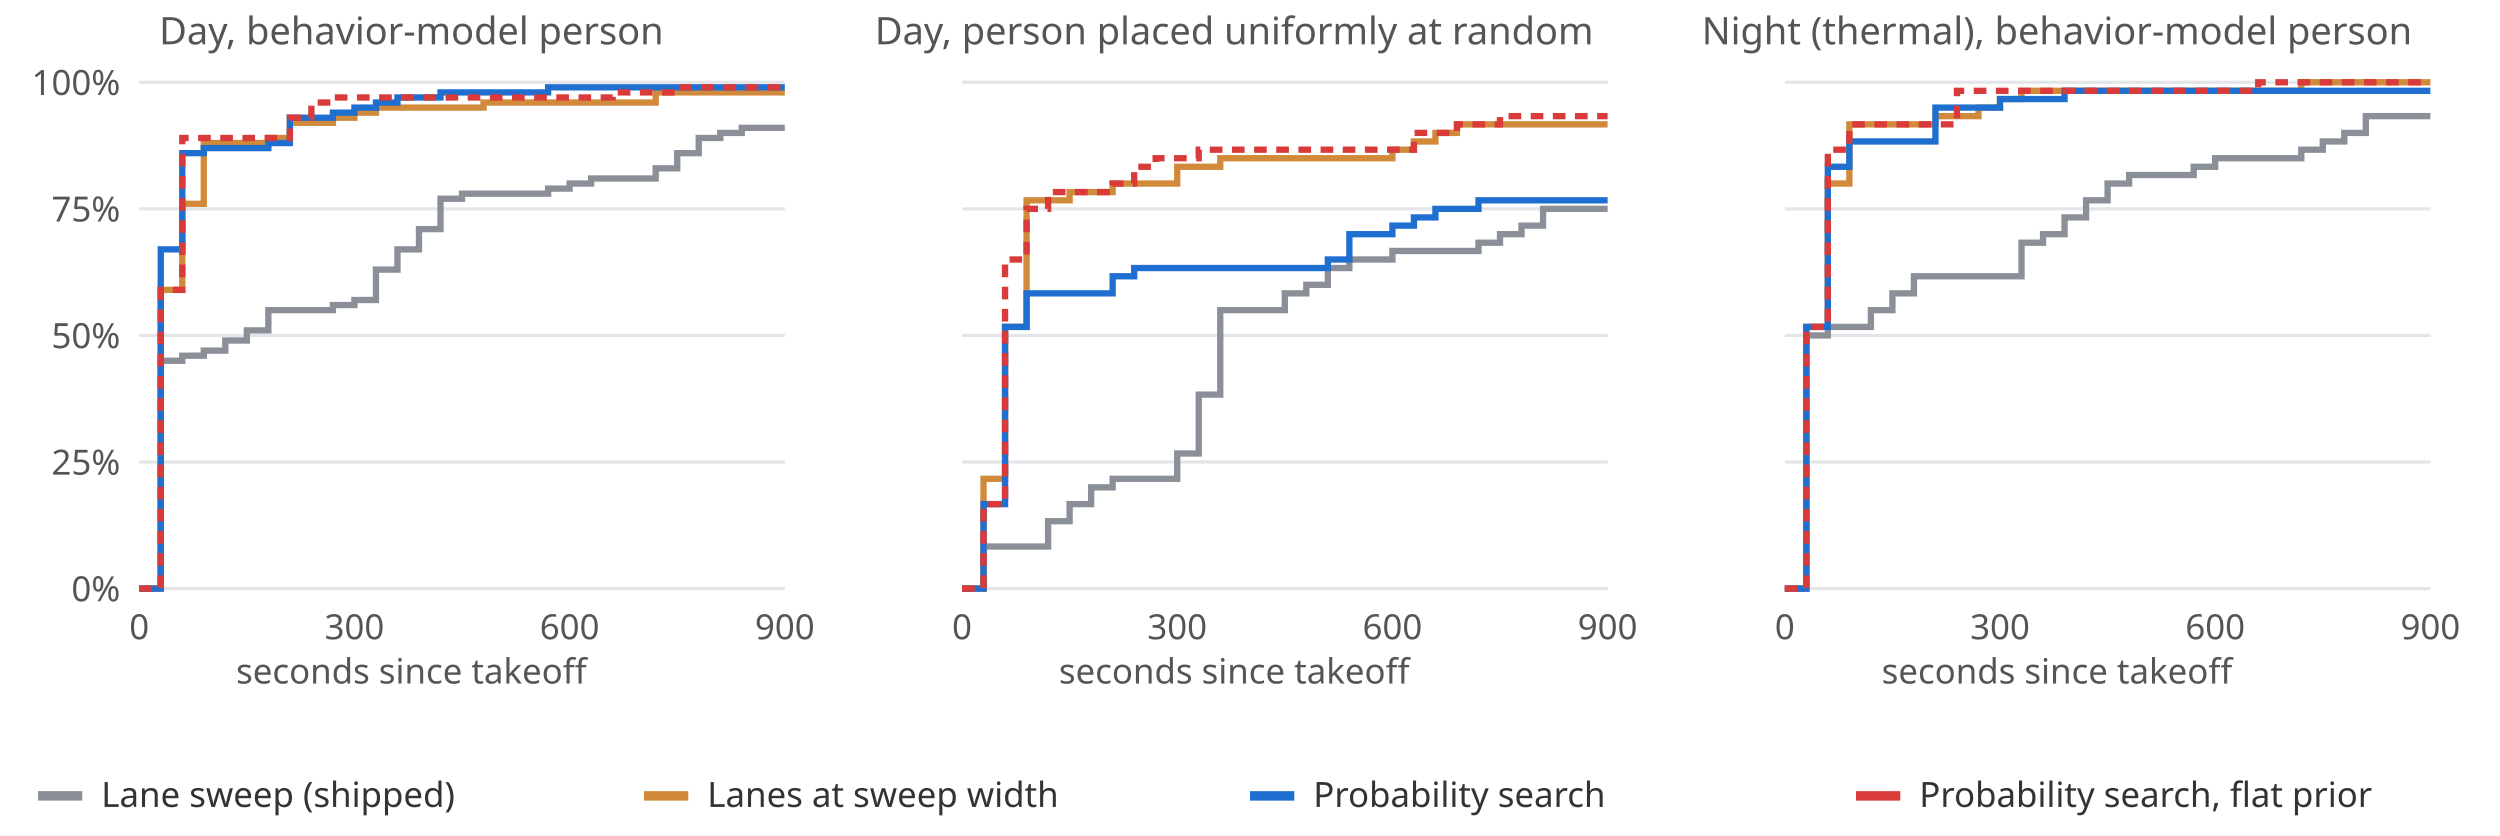
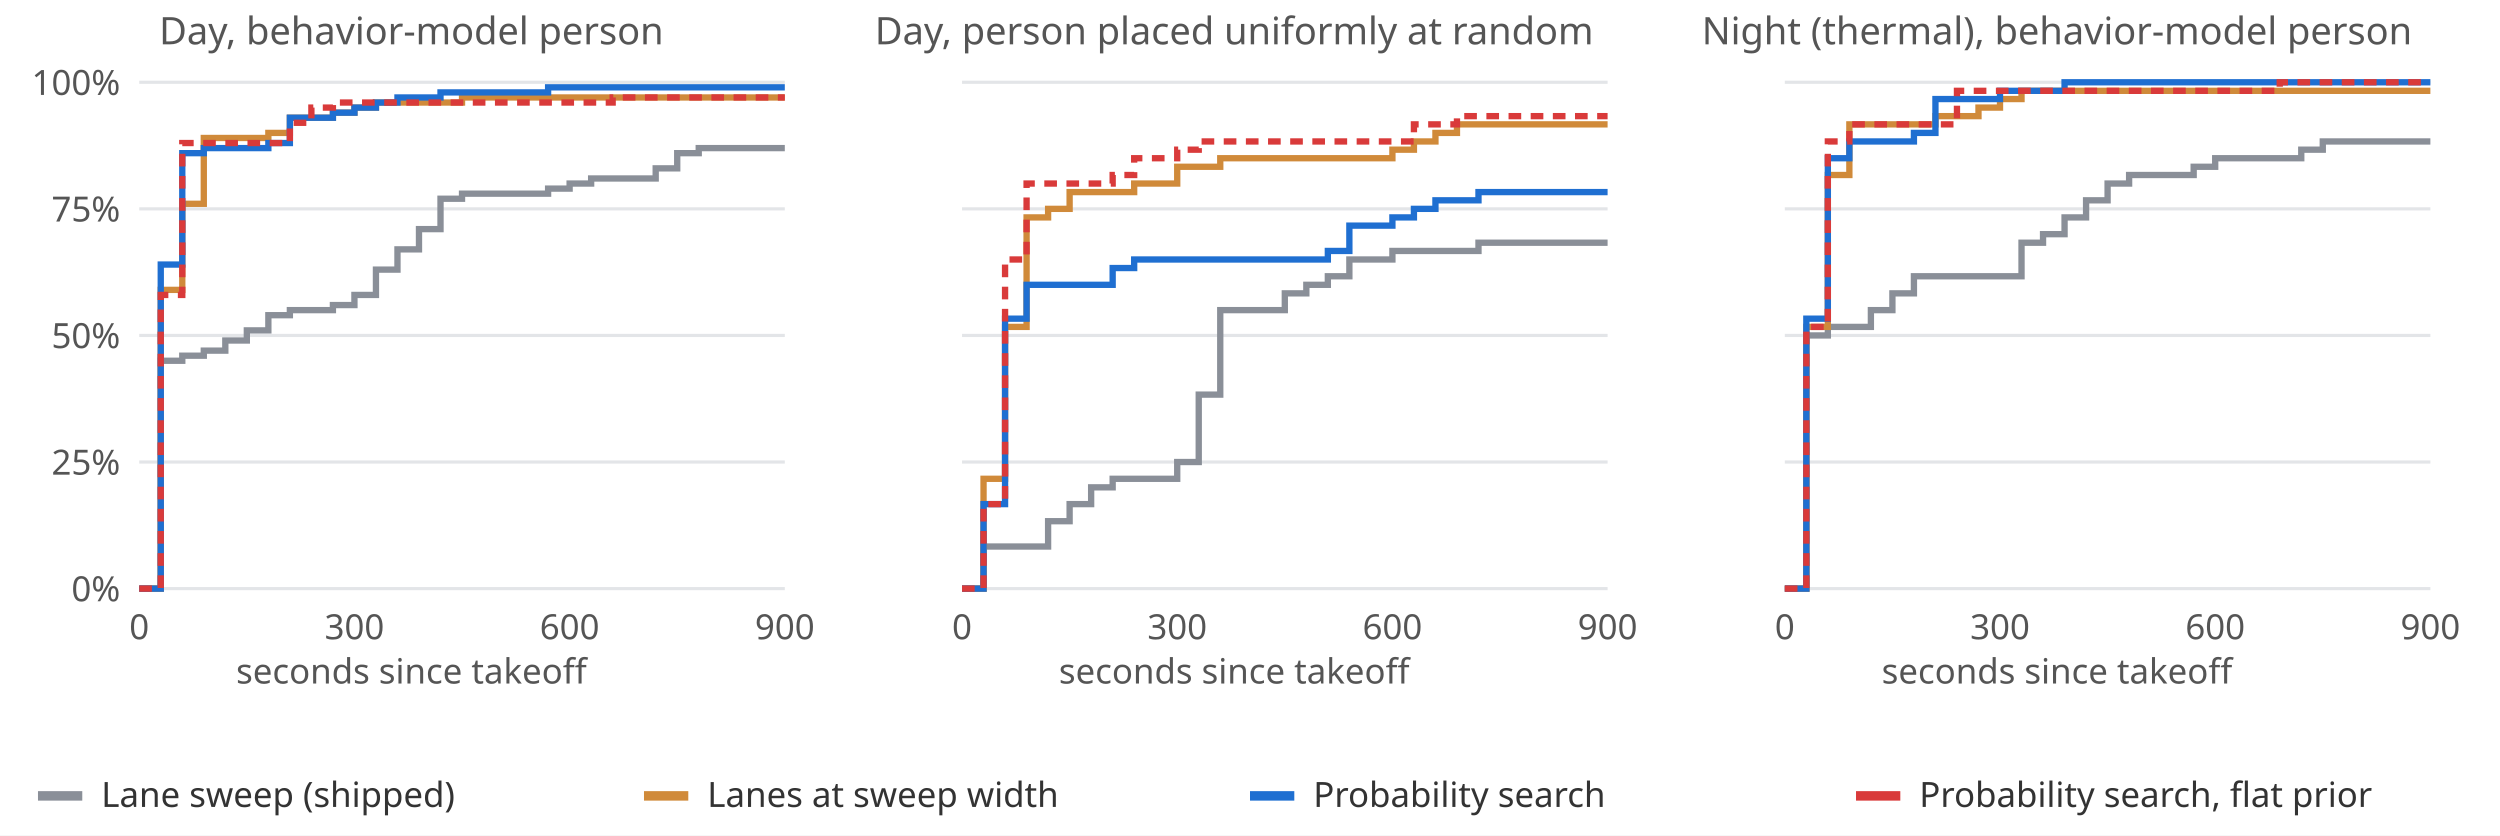
<svg xmlns="http://www.w3.org/2000/svg" viewBox="0 0 790 264" width="790" height="264">
  <rect width="790" height="264" fill="#fff" />
  <text x="130" y="14" font-size="12" text-anchor="middle" fill="#555" font-family="sans-serif">Day, behavior-model person</text>
  <line x1="44" x2="248" y1="186" y2="186" stroke="#e3e5e8" />
  <text x="38" y="190" font-size="11" text-anchor="end" fill="#555" font-family="sans-serif">0%</text>
  <line x1="44" x2="248" y1="146" y2="146" stroke="#e3e5e8" />
  <text x="38" y="150" font-size="11" text-anchor="end" fill="#555" font-family="sans-serif">25%</text>
  <line x1="44" x2="248" y1="106" y2="106" stroke="#e3e5e8" />
  <text x="38" y="110" font-size="11" text-anchor="end" fill="#555" font-family="sans-serif">50%</text>
  <line x1="44" x2="248" y1="66" y2="66" stroke="#e3e5e8" />
  <text x="38" y="70" font-size="11" text-anchor="end" fill="#555" font-family="sans-serif">75%</text>
  <line x1="44" x2="248" y1="26" y2="26" stroke="#e3e5e8" />
  <text x="38" y="30" font-size="11" text-anchor="end" fill="#555" font-family="sans-serif">100%</text>
  <text x="44" y="202" font-size="11" text-anchor="middle" fill="#555" font-family="sans-serif">0</text>
  <text x="112" y="202" font-size="11" text-anchor="middle" fill="#555" font-family="sans-serif">300</text>
  <text x="180" y="202" font-size="11" text-anchor="middle" fill="#555" font-family="sans-serif">600</text>
  <text x="248" y="202" font-size="11" text-anchor="middle" fill="#555" font-family="sans-serif">900</text>
  <text x="130" y="216" font-size="11" text-anchor="middle" fill="#555" font-family="sans-serif">seconds since takeoff</text>
-   <polyline fill="none" stroke="#8a8f98" stroke-width="2" points="44.0,186.0 50.8,186.0 50.8,114.0 57.6,114.0 57.6,112.4 64.4,112.4 64.4,110.8 71.2,110.8 71.2,107.6 78.0,107.6 78.0,104.4 84.8,104.4 84.8,98.0 91.6,98.0 91.6,98.0 98.4,98.0 98.4,98.0 105.2,98.0 105.2,96.4 112.0,96.4 112.0,94.8 118.8,94.8 118.8,85.2 125.6,85.2 125.6,78.8 132.4,78.8 132.4,72.4 139.2,72.4 139.2,62.8 146.0,62.8 146.0,61.2 152.8,61.2 152.8,61.2 159.6,61.2 159.6,61.2 166.4,61.2 166.4,61.2 173.2,61.2 173.2,59.6 180.0,59.6 180.0,58.0 186.8,58.0 186.8,56.4 193.6,56.4 193.6,56.4 200.4,56.4 200.4,56.4 207.2,56.4 207.2,53.2 214.0,53.2 214.0,48.4 220.8,48.4 220.8,43.6 227.6,43.6 227.6,42.0 234.4,42.0 234.4,40.4 241.2,40.4 241.2,40.4 248.0,40.4 248.0,40.4" />
-   <polyline fill="none" stroke="#d08a3a" stroke-width="2" points="44.0,186.0 50.8,186.0 50.8,91.6 57.6,91.6 57.6,64.4 64.4,64.4 64.4,45.2 71.2,45.2 71.2,45.2 78.0,45.2 78.0,45.2 84.8,45.2 84.8,43.6 91.6,43.6 91.6,38.8 98.4,38.8 98.4,38.8 105.2,38.8 105.2,37.2 112.0,37.2 112.0,35.6 118.8,35.6 118.8,34.0 125.6,34.0 125.6,34.0 132.4,34.0 132.4,34.0 139.2,34.0 139.2,34.0 146.0,34.0 146.0,34.0 152.8,34.0 152.8,32.4 159.6,32.4 159.6,32.4 166.4,32.4 166.4,32.4 173.2,32.4 173.2,32.4 180.0,32.4 180.0,32.4 186.8,32.4 186.8,32.4 193.6,32.4 193.6,32.4 200.4,32.4 200.4,32.4 207.2,32.4 207.2,29.2 214.0,29.2 214.0,29.2 220.8,29.2 220.8,29.2 227.6,29.2 227.6,29.2 234.4,29.2 234.4,29.2 241.2,29.2 241.2,29.2 248.0,29.2 248.0,29.2" />
-   <polyline fill="none" stroke="#1f6fd1" stroke-width="2" points="44.0,186.0 50.8,186.0 50.8,78.8 57.6,78.8 57.6,48.4 64.4,48.4 64.4,46.8 71.2,46.8 71.2,46.8 78.0,46.8 78.0,46.8 84.8,46.8 84.8,45.2 91.6,45.2 91.6,37.2 98.4,37.2 98.4,37.2 105.2,37.2 105.2,35.6 112.0,35.6 112.0,34.0 118.8,34.0 118.8,32.4 125.6,32.4 125.6,30.8 132.4,30.8 132.4,30.8 139.2,30.8 139.2,29.2 146.0,29.2 146.0,29.2 152.8,29.2 152.8,29.2 159.6,29.2 159.6,29.2 166.4,29.2 166.4,29.2 173.2,29.2 173.2,27.6 180.0,27.6 180.0,27.6 186.8,27.6 186.8,27.6 193.6,27.6 193.6,27.6 200.4,27.6 200.4,27.6 207.2,27.6 207.2,27.6 214.0,27.6 214.0,27.6 220.8,27.6 220.8,27.6 227.6,27.6 227.6,27.6 234.4,27.6 234.4,27.6 241.2,27.6 241.2,27.6 248.0,27.6 248.0,27.6" />
-   <polyline fill="none" stroke="#d93a3a" stroke-width="2" stroke-dasharray="4 3" points="44.0,186.0 50.8,186.0 50.8,91.6 57.6,91.6 57.6,43.6 64.4,43.6 64.4,43.6 71.2,43.6 71.2,43.6 78.0,43.6 78.0,43.6 84.8,43.6 84.8,43.6 91.6,43.6 91.6,37.2 98.4,37.2 98.4,32.4 105.2,32.4 105.2,30.8 112.0,30.8 112.0,30.8 118.8,30.8 118.8,30.8 125.6,30.8 125.6,30.8 132.4,30.8 132.4,30.8 139.2,30.8 139.2,30.8 146.0,30.8 146.0,30.8 152.8,30.8 152.8,30.8 159.6,30.8 159.6,30.8 166.4,30.8 166.4,30.8 173.2,30.8 173.2,30.8 180.0,30.8 180.0,30.8 186.8,30.8 186.8,30.8 193.6,30.8 193.6,29.2 200.4,29.2 200.4,29.2 207.2,29.2 207.2,29.2 214.0,29.2 214.0,27.6 220.8,27.6 220.8,27.6 227.6,27.6 227.6,27.6 234.4,27.6 234.4,27.6 241.2,27.6 241.2,27.6 248.0,27.6 248.0,27.6" />
+   <polyline fill="none" stroke="#8a8f98" stroke-width="2" points="44.0,186.0 50.8,186.0 50.8,114.0 57.6,114.0 57.6,112.4 64.4,112.4 64.4,110.8 71.2,110.8 71.2,107.6 78.0,107.6 78.0,104.4 84.8,104.4 84.8,99.6 91.6,99.6 91.6,98.0 98.4,98.0 98.4,98.0 105.2,98.0 105.2,96.4 112.0,96.4 112.0,93.2 118.8,93.2 118.8,85.2 125.6,85.2 125.6,78.8 132.4,78.8 132.4,72.4 139.2,72.4 139.2,62.8 146.0,62.8 146.0,61.2 152.8,61.2 152.8,61.2 159.6,61.2 159.6,61.2 166.4,61.2 166.4,61.2 173.2,61.2 173.2,59.6 180.0,59.6 180.0,58.0 186.8,58.0 186.8,56.4 193.6,56.4 193.6,56.4 200.4,56.4 200.4,56.4 207.2,56.4 207.2,53.2 214.0,53.2 214.0,48.4 220.8,48.4 220.8,46.8 227.6,46.8 227.6,46.8 234.4,46.8 234.4,46.8 241.2,46.8 241.2,46.8 248.0,46.8 248.0,46.8" />
+   <polyline fill="none" stroke="#d08a3a" stroke-width="2" points="44.0,186.0 50.8,186.0 50.8,91.6 57.6,91.6 57.6,64.4 64.4,64.4 64.4,43.6 71.2,43.6 71.2,43.6 78.0,43.6 78.0,43.6 84.8,43.6 84.8,42.0 91.6,42.0 91.6,37.2 98.4,37.2 98.4,37.2 105.2,37.2 105.2,35.6 112.0,35.6 112.0,34.0 118.8,34.0 118.8,32.4 125.6,32.4 125.6,32.4 132.4,32.4 132.4,32.4 139.2,32.4 139.2,32.4 146.0,32.4 146.0,30.8 152.8,30.8 152.8,30.8 159.6,30.8 159.6,30.8 166.4,30.8 166.4,30.8 173.2,30.8 173.2,30.8 180.0,30.8 180.0,30.8 186.8,30.8 186.8,30.8 193.6,30.8 193.6,30.8 200.4,30.8 200.4,30.8 207.2,30.8 207.2,30.8 214.0,30.8 214.0,30.8 220.8,30.8 220.8,30.8 227.6,30.8 227.6,30.8 234.4,30.8 234.4,30.8 241.2,30.8 241.2,30.8 248.0,30.8 248.0,30.8" />
+   <polyline fill="none" stroke="#1f6fd1" stroke-width="2" points="44.0,186.0 50.8,186.0 50.8,83.6 57.6,83.6 57.6,48.4 64.4,48.4 64.4,46.8 71.2,46.8 71.2,46.8 78.0,46.8 78.0,46.8 84.8,46.8 84.8,45.2 91.6,45.2 91.6,37.2 98.4,37.2 98.4,37.2 105.2,37.2 105.2,35.6 112.0,35.6 112.0,34.0 118.8,34.0 118.8,32.4 125.6,32.4 125.6,30.8 132.4,30.8 132.4,30.8 139.2,30.8 139.2,29.2 146.0,29.2 146.0,29.2 152.8,29.2 152.8,29.2 159.6,29.2 159.6,29.2 166.4,29.2 166.4,29.2 173.2,29.2 173.2,27.6 180.0,27.6 180.0,27.6 186.8,27.6 186.8,27.6 193.6,27.6 193.6,27.6 200.4,27.6 200.4,27.6 207.2,27.6 207.2,27.6 214.0,27.6 214.0,27.6 220.8,27.6 220.8,27.6 227.6,27.6 227.6,27.6 234.4,27.6 234.4,27.6 241.2,27.6 241.2,27.6 248.0,27.6 248.0,27.6" />
+   <polyline fill="none" stroke="#d93a3a" stroke-width="2" stroke-dasharray="4 3" points="44.0,186.0 50.8,186.0 50.8,93.2 57.6,93.2 57.6,45.2 64.4,45.2 64.4,45.2 71.2,45.2 71.2,45.2 78.0,45.2 78.0,45.2 84.8,45.2 84.8,45.2 91.6,45.2 91.6,38.8 98.4,38.8 98.4,34.0 105.2,34.0 105.2,32.4 112.0,32.4 112.0,32.4 118.8,32.4 118.8,32.4 125.6,32.4 125.6,32.4 132.4,32.4 132.4,32.4 139.2,32.4 139.2,32.4 146.0,32.4 146.0,32.4 152.8,32.4 152.8,32.4 159.6,32.4 159.6,32.4 166.4,32.4 166.4,32.4 173.2,32.4 173.2,32.4 180.0,32.4 180.0,32.4 186.8,32.4 186.8,32.4 193.6,32.4 193.6,30.8 200.4,30.8 200.4,30.8 207.2,30.8 207.2,30.8 214.0,30.8 214.0,30.8 220.8,30.8 220.8,30.8 227.6,30.8 227.6,30.8 234.4,30.8 234.4,30.8 241.2,30.8 241.2,30.8 248.0,30.8 248.0,30.8" />
  <text x="390" y="14" font-size="12" text-anchor="middle" fill="#555" font-family="sans-serif">Day, person placed uniformly at random</text>
  <line x1="304" x2="508" y1="186" y2="186" stroke="#e3e5e8" />
  <line x1="304" x2="508" y1="146" y2="146" stroke="#e3e5e8" />
  <line x1="304" x2="508" y1="106" y2="106" stroke="#e3e5e8" />
  <line x1="304" x2="508" y1="66" y2="66" stroke="#e3e5e8" />
  <line x1="304" x2="508" y1="26" y2="26" stroke="#e3e5e8" />
  <text x="304" y="202" font-size="11" text-anchor="middle" fill="#555" font-family="sans-serif">0</text>
  <text x="372" y="202" font-size="11" text-anchor="middle" fill="#555" font-family="sans-serif">300</text>
  <text x="440" y="202" font-size="11" text-anchor="middle" fill="#555" font-family="sans-serif">600</text>
  <text x="508" y="202" font-size="11" text-anchor="middle" fill="#555" font-family="sans-serif">900</text>
  <text x="390" y="216" font-size="11" text-anchor="middle" fill="#555" font-family="sans-serif">seconds since takeoff</text>
-   <polyline fill="none" stroke="#8a8f98" stroke-width="2" points="304.0,186.0 310.8,186.0 310.8,172.7 317.6,172.7 317.6,172.7 324.4,172.7 324.4,172.7 331.2,172.7 331.2,164.7 338.0,164.7 338.0,159.3 344.8,159.3 344.8,154.0 351.6,154.0 351.6,151.3 358.4,151.3 358.4,151.3 365.2,151.3 365.2,151.3 372.0,151.3 372.0,143.3 378.8,143.3 378.8,124.7 385.6,124.7 385.6,98.0 392.4,98.0 392.4,98.0 399.2,98.0 399.2,98.0 406.0,98.0 406.0,92.7 412.8,92.7 412.8,90.0 419.6,90.0 419.6,84.7 426.4,84.7 426.4,82.0 433.2,82.0 433.2,82.0 440.0,82.0 440.0,79.3 446.8,79.3 446.8,79.3 453.6,79.3 453.6,79.3 460.4,79.3 460.4,79.3 467.2,79.3 467.2,76.7 474.0,76.7 474.0,74.0 480.8,74.0 480.8,71.3 487.6,71.3 487.6,66.0 494.4,66.0 494.4,66.0 501.2,66.0 501.2,66.0 508.0,66.0 508.0,66.0" />
-   <polyline fill="none" stroke="#d08a3a" stroke-width="2" points="304.0,186.0 310.8,186.0 310.8,151.3 317.6,151.3 317.6,103.3 324.4,103.3 324.4,63.3 331.2,63.3 331.2,63.3 338.0,63.3 338.0,60.7 344.8,60.7 344.8,60.7 351.6,60.7 351.6,58.0 358.4,58.0 358.4,58.0 365.2,58.0 365.2,58.0 372.0,58.0 372.0,52.7 378.8,52.7 378.8,52.7 385.6,52.7 385.6,50.0 392.4,50.0 392.4,50.0 399.2,50.0 399.2,50.0 406.0,50.0 406.0,50.0 412.8,50.0 412.8,50.0 419.6,50.0 419.6,50.0 426.4,50.0 426.4,50.0 433.2,50.0 433.2,50.0 440.0,50.0 440.0,47.3 446.8,47.3 446.8,44.7 453.6,44.7 453.6,42.0 460.4,42.0 460.4,39.3 467.2,39.3 467.2,39.3 474.0,39.3 474.0,39.3 480.8,39.3 480.8,39.3 487.6,39.3 487.6,39.3 494.4,39.3 494.4,39.3 501.2,39.3 501.2,39.3 508.0,39.3 508.0,39.3" />
-   <polyline fill="none" stroke="#1f6fd1" stroke-width="2" points="304.0,186.0 310.8,186.0 310.8,159.3 317.6,159.3 317.6,103.3 324.4,103.3 324.4,92.7 331.2,92.7 331.2,92.7 338.0,92.7 338.0,92.7 344.8,92.7 344.8,92.7 351.6,92.7 351.6,87.3 358.4,87.3 358.4,84.7 365.2,84.7 365.2,84.7 372.0,84.7 372.0,84.7 378.8,84.7 378.8,84.7 385.6,84.7 385.6,84.7 392.4,84.7 392.4,84.7 399.2,84.7 399.2,84.7 406.0,84.7 406.0,84.7 412.8,84.7 412.8,84.7 419.6,84.7 419.6,82.0 426.4,82.0 426.4,74.0 433.2,74.0 433.2,74.0 440.0,74.0 440.0,71.3 446.8,71.3 446.8,68.7 453.6,68.7 453.6,66.0 460.4,66.0 460.4,66.0 467.2,66.0 467.2,63.3 474.0,63.3 474.0,63.3 480.8,63.3 480.8,63.3 487.6,63.3 487.6,63.3 494.4,63.3 494.4,63.3 501.2,63.3 501.2,63.3 508.0,63.3 508.0,63.3" />
-   <polyline fill="none" stroke="#d93a3a" stroke-width="2" stroke-dasharray="4 3" points="304.0,186.0 310.8,186.0 310.8,159.3 317.6,159.3 317.6,82.0 324.4,82.0 324.4,66.0 331.2,66.0 331.2,60.7 338.0,60.7 338.0,60.7 344.8,60.7 344.8,60.7 351.6,60.7 351.6,58.0 358.4,58.0 358.4,52.7 365.2,52.7 365.2,50.0 372.0,50.0 372.0,50.0 378.8,50.0 378.8,47.3 385.6,47.3 385.6,47.3 392.4,47.3 392.4,47.3 399.2,47.3 399.2,47.3 406.0,47.3 406.0,47.3 412.8,47.3 412.8,47.3 419.6,47.3 419.6,47.3 426.4,47.3 426.4,47.3 433.2,47.3 433.2,47.3 440.0,47.3 440.0,47.3 446.8,47.3 446.8,42.0 453.6,42.0 453.6,42.0 460.4,42.0 460.4,39.3 467.2,39.3 467.2,39.3 474.0,39.3 474.0,36.7 480.8,36.7 480.8,36.7 487.6,36.7 487.6,36.7 494.4,36.7 494.4,36.7 501.2,36.7 501.2,36.7 508.0,36.7 508.0,36.7" />
+   <polyline fill="none" stroke="#8a8f98" stroke-width="2" points="304.0,186.0 310.8,186.0 310.8,172.7 317.6,172.7 317.6,172.7 324.4,172.7 324.4,172.7 331.2,172.7 331.2,164.7 338.0,164.7 338.0,159.3 344.8,159.3 344.8,154.0 351.6,154.0 351.6,151.3 358.4,151.3 358.4,151.3 365.2,151.3 365.2,151.3 372.0,151.3 372.0,146.0 378.8,146.0 378.8,124.7 385.6,124.7 385.6,98.0 392.4,98.0 392.4,98.0 399.2,98.0 399.2,98.0 406.0,98.0 406.0,92.7 412.8,92.7 412.8,90.0 419.6,90.0 419.6,87.3 426.4,87.3 426.4,82.0 433.2,82.0 433.2,82.0 440.0,82.0 440.0,79.3 446.8,79.3 446.8,79.3 453.6,79.3 453.6,79.3 460.4,79.3 460.4,79.3 467.2,79.3 467.2,76.7 474.0,76.7 474.0,76.7 480.8,76.7 480.8,76.7 487.6,76.7 487.6,76.7 494.4,76.7 494.4,76.7 501.2,76.7 501.2,76.7 508.0,76.7 508.0,76.7" />
+   <polyline fill="none" stroke="#d08a3a" stroke-width="2" points="304.0,186.0 310.8,186.0 310.8,151.3 317.6,151.3 317.6,103.3 324.4,103.3 324.4,68.7 331.2,68.7 331.2,66.0 338.0,66.0 338.0,60.7 344.8,60.7 344.8,60.7 351.6,60.7 351.6,60.7 358.4,60.7 358.4,58.0 365.2,58.0 365.2,58.0 372.0,58.0 372.0,52.7 378.8,52.7 378.8,52.7 385.6,52.7 385.6,50.0 392.4,50.0 392.4,50.0 399.2,50.0 399.2,50.0 406.0,50.0 406.0,50.0 412.8,50.0 412.8,50.0 419.6,50.0 419.6,50.0 426.4,50.0 426.4,50.0 433.2,50.0 433.2,50.0 440.0,50.0 440.0,47.3 446.8,47.3 446.8,44.7 453.6,44.7 453.6,42.0 460.4,42.0 460.4,39.3 467.2,39.3 467.2,39.3 474.0,39.3 474.0,39.3 480.8,39.3 480.8,39.3 487.6,39.3 487.6,39.3 494.4,39.3 494.4,39.3 501.2,39.3 501.2,39.3 508.0,39.3 508.0,39.3" />
+   <polyline fill="none" stroke="#1f6fd1" stroke-width="2" points="304.0,186.0 310.8,186.0 310.8,159.3 317.6,159.3 317.6,100.7 324.4,100.7 324.4,90.0 331.2,90.0 331.2,90.0 338.0,90.0 338.0,90.0 344.8,90.0 344.8,90.0 351.6,90.0 351.6,84.7 358.4,84.7 358.4,82.0 365.2,82.0 365.2,82.0 372.0,82.0 372.0,82.0 378.8,82.0 378.8,82.0 385.6,82.0 385.6,82.0 392.4,82.0 392.4,82.0 399.2,82.0 399.2,82.0 406.0,82.0 406.0,82.0 412.8,82.0 412.8,82.0 419.6,82.0 419.6,79.3 426.4,79.3 426.4,71.3 433.2,71.3 433.2,71.3 440.0,71.3 440.0,68.7 446.8,68.7 446.8,66.0 453.6,66.0 453.6,63.3 460.4,63.3 460.4,63.3 467.2,63.3 467.2,60.7 474.0,60.7 474.0,60.7 480.8,60.7 480.8,60.7 487.6,60.7 487.6,60.7 494.4,60.7 494.4,60.7 501.2,60.7 501.2,60.7 508.0,60.7 508.0,60.7" />
+   <polyline fill="none" stroke="#d93a3a" stroke-width="2" stroke-dasharray="4 3" points="304.0,186.0 310.8,186.0 310.8,159.3 317.6,159.3 317.6,82.0 324.4,82.0 324.4,58.0 331.2,58.0 331.2,58.0 338.0,58.0 338.0,58.0 344.8,58.0 344.8,58.0 351.6,58.0 351.6,55.3 358.4,55.3 358.4,50.0 365.2,50.0 365.2,50.0 372.0,50.0 372.0,47.3 378.8,47.3 378.8,44.7 385.6,44.7 385.6,44.7 392.4,44.7 392.4,44.7 399.2,44.7 399.2,44.7 406.0,44.7 406.0,44.7 412.8,44.7 412.8,44.7 419.6,44.7 419.6,44.7 426.4,44.7 426.4,44.7 433.2,44.7 433.2,44.7 440.0,44.7 440.0,44.7 446.8,44.7 446.8,39.3 453.6,39.3 453.6,39.3 460.4,39.3 460.4,36.7 467.2,36.7 467.2,36.7 474.0,36.7 474.0,36.7 480.8,36.7 480.8,36.7 487.6,36.7 487.6,36.7 494.4,36.7 494.4,36.7 501.2,36.7 501.2,36.7 508.0,36.7 508.0,36.7" />
  <text x="650" y="14" font-size="12" text-anchor="middle" fill="#555" font-family="sans-serif">Night (thermal), behavior-model person</text>
  <line x1="564" x2="768" y1="186" y2="186" stroke="#e3e5e8" />
  <line x1="564" x2="768" y1="146" y2="146" stroke="#e3e5e8" />
  <line x1="564" x2="768" y1="106" y2="106" stroke="#e3e5e8" />
  <line x1="564" x2="768" y1="66" y2="66" stroke="#e3e5e8" />
  <line x1="564" x2="768" y1="26" y2="26" stroke="#e3e5e8" />
  <text x="564" y="202" font-size="11" text-anchor="middle" fill="#555" font-family="sans-serif">0</text>
  <text x="632" y="202" font-size="11" text-anchor="middle" fill="#555" font-family="sans-serif">300</text>
  <text x="700" y="202" font-size="11" text-anchor="middle" fill="#555" font-family="sans-serif">600</text>
  <text x="768" y="202" font-size="11" text-anchor="middle" fill="#555" font-family="sans-serif">900</text>
  <text x="650" y="216" font-size="11" text-anchor="middle" fill="#555" font-family="sans-serif">seconds since takeoff</text>
-   <polyline fill="none" stroke="#8a8f98" stroke-width="2" points="564.0,186.0 570.8,186.0 570.8,106.0 577.6,106.0 577.6,103.3 584.4,103.3 584.4,103.3 591.2,103.3 591.2,98.0 598.0,98.0 598.0,92.7 604.8,92.7 604.8,87.3 611.6,87.3 611.6,87.3 618.4,87.3 618.4,87.3 625.2,87.3 625.2,87.3 632.0,87.3 632.0,87.3 638.8,87.3 638.8,76.7 645.6,76.7 645.6,74.0 652.4,74.0 652.4,68.7 659.2,68.7 659.2,63.3 666.0,63.3 666.0,58.0 672.8,58.0 672.8,55.3 679.6,55.3 679.6,55.3 686.4,55.3 686.4,55.3 693.2,55.3 693.2,52.7 700.0,52.7 700.0,50.0 706.8,50.0 706.8,50.0 713.6,50.0 713.6,50.0 720.4,50.0 720.4,50.0 727.2,50.0 727.2,47.3 734.0,47.3 734.0,44.7 740.8,44.7 740.8,42.0 747.6,42.0 747.6,36.7 754.4,36.7 754.4,36.7 761.2,36.7 761.2,36.7 768.0,36.7 768.0,36.7" />
-   <polyline fill="none" stroke="#d08a3a" stroke-width="2" points="564.0,186.0 570.8,186.0 570.8,103.3 577.6,103.3 577.6,58.0 584.4,58.0 584.4,39.3 591.2,39.3 591.2,39.3 598.0,39.3 598.0,39.3 604.8,39.3 604.8,39.3 611.6,39.3 611.6,36.7 618.4,36.7 618.4,36.7 625.2,36.7 625.2,34.0 632.0,34.0 632.0,31.3 638.8,31.3 638.8,28.7 645.6,28.7 645.6,28.7 652.4,28.7 652.4,28.7 659.2,28.7 659.2,28.7 666.0,28.7 666.0,28.7 672.8,28.7 672.8,28.7 679.6,28.7 679.6,28.7 686.4,28.7 686.4,28.7 693.2,28.7 693.2,28.7 700.0,28.7 700.0,28.7 706.8,28.7 706.8,28.7 713.6,28.7 713.6,28.7 720.4,28.7 720.4,28.7 727.2,28.7 727.2,26.0 734.0,26.0 734.0,26.0 740.8,26.0 740.8,26.0 747.6,26.0 747.6,26.0 754.4,26.0 754.4,26.0 761.2,26.0 761.2,26.0 768.0,26.0 768.0,26.0" />
-   <polyline fill="none" stroke="#1f6fd1" stroke-width="2" points="564.0,186.0 570.8,186.0 570.8,103.3 577.6,103.3 577.6,52.7 584.4,52.7 584.4,44.7 591.2,44.7 591.2,44.7 598.0,44.7 598.0,44.7 604.8,44.7 604.8,44.7 611.6,44.7 611.6,34.0 618.4,34.0 618.4,34.0 625.2,34.0 625.2,34.0 632.0,34.0 632.0,31.3 638.8,31.3 638.8,31.3 645.6,31.3 645.6,31.3 652.4,31.3 652.4,28.7 659.2,28.7 659.2,28.7 666.0,28.7 666.0,28.7 672.8,28.7 672.8,28.7 679.6,28.7 679.6,28.7 686.4,28.7 686.4,28.7 693.2,28.7 693.2,28.7 700.0,28.7 700.0,28.7 706.8,28.7 706.8,28.7 713.6,28.7 713.6,28.7 720.4,28.7 720.4,28.7 727.2,28.7 727.2,28.7 734.0,28.7 734.0,28.7 740.8,28.7 740.8,28.7 747.6,28.7 747.6,28.7 754.4,28.7 754.4,28.7 761.2,28.7 761.2,28.7 768.0,28.7 768.0,28.7" />
-   <polyline fill="none" stroke="#d93a3a" stroke-width="2" stroke-dasharray="4 3" points="564.0,186.0 570.8,186.0 570.8,103.3 577.6,103.3 577.6,47.3 584.4,47.3 584.4,39.3 591.2,39.3 591.2,39.3 598.0,39.3 598.0,39.3 604.8,39.3 604.8,39.3 611.6,39.3 611.6,39.3 618.4,39.3 618.4,28.7 625.2,28.7 625.2,28.7 632.0,28.7 632.0,28.7 638.8,28.7 638.8,28.7 645.6,28.7 645.6,28.7 652.4,28.7 652.4,28.7 659.2,28.7 659.2,28.7 666.0,28.7 666.0,28.7 672.8,28.7 672.8,28.7 679.6,28.7 679.6,28.7 686.4,28.7 686.4,28.7 693.2,28.7 693.2,28.7 700.0,28.7 700.0,28.7 706.8,28.7 706.8,28.7 713.6,28.7 713.6,26.0 720.4,26.0 720.4,26.0 727.2,26.0 727.2,26.0 734.0,26.0 734.0,26.0 740.8,26.0 740.8,26.0 747.6,26.0 747.6,26.0 754.4,26.0 754.4,26.0 761.2,26.0 761.2,26.0 768.0,26.0 768.0,26.0" />
+   <polyline fill="none" stroke="#8a8f98" stroke-width="2" points="564.0,186.0 570.8,186.0 570.8,106.0 577.6,106.0 577.6,103.3 584.4,103.3 584.4,103.3 591.2,103.3 591.2,98.0 598.0,98.0 598.0,92.7 604.8,92.7 604.8,87.3 611.6,87.3 611.6,87.3 618.4,87.3 618.4,87.3 625.2,87.3 625.2,87.3 632.0,87.3 632.0,87.3 638.8,87.3 638.8,76.7 645.6,76.7 645.6,74.0 652.4,74.0 652.4,68.7 659.2,68.7 659.2,63.3 666.0,63.3 666.0,58.0 672.8,58.0 672.8,55.3 679.6,55.3 679.6,55.3 686.4,55.3 686.4,55.3 693.2,55.3 693.2,52.7 700.0,52.7 700.0,50.0 706.8,50.0 706.8,50.0 713.6,50.0 713.6,50.0 720.4,50.0 720.4,50.0 727.2,50.0 727.2,47.3 734.0,47.3 734.0,44.7 740.8,44.7 740.8,44.7 747.6,44.7 747.6,44.7 754.4,44.7 754.4,44.7 761.2,44.7 761.2,44.7 768.0,44.7 768.0,44.7" />
+   <polyline fill="none" stroke="#d08a3a" stroke-width="2" points="564.0,186.0 570.8,186.0 570.8,103.3 577.6,103.3 577.6,55.3 584.4,55.3 584.4,39.3 591.2,39.3 591.2,39.3 598.0,39.3 598.0,39.3 604.8,39.3 604.8,39.3 611.6,39.3 611.6,36.7 618.4,36.7 618.4,36.7 625.2,36.7 625.2,34.0 632.0,34.0 632.0,31.3 638.8,31.3 638.8,28.7 645.6,28.7 645.6,28.7 652.4,28.7 652.4,28.7 659.2,28.7 659.2,28.7 666.0,28.7 666.0,28.7 672.8,28.7 672.8,28.7 679.6,28.7 679.6,28.7 686.4,28.7 686.4,28.7 693.2,28.7 693.2,28.7 700.0,28.7 700.0,28.7 706.8,28.7 706.8,28.7 713.6,28.7 713.6,28.7 720.4,28.7 720.4,28.7 727.2,28.7 727.2,28.7 734.0,28.7 734.0,28.7 740.8,28.7 740.8,28.7 747.6,28.7 747.6,28.7 754.4,28.7 754.4,28.7 761.2,28.7 761.2,28.7 768.0,28.7 768.0,28.7" />
+   <polyline fill="none" stroke="#1f6fd1" stroke-width="2" points="564.0,186.0 570.8,186.0 570.8,100.7 577.6,100.7 577.6,50.0 584.4,50.0 584.4,44.7 591.2,44.7 591.2,44.7 598.0,44.7 598.0,44.7 604.8,44.7 604.8,42.0 611.6,42.0 611.6,31.3 618.4,31.3 618.4,31.3 625.2,31.3 625.2,31.3 632.0,31.3 632.0,28.7 638.8,28.7 638.8,28.7 645.6,28.7 645.6,28.7 652.4,28.7 652.4,26.0 659.2,26.0 659.2,26.0 666.0,26.0 666.0,26.0 672.8,26.0 672.8,26.0 679.6,26.0 679.6,26.0 686.4,26.0 686.4,26.0 693.2,26.0 693.2,26.0 700.0,26.0 700.0,26.0 706.8,26.0 706.8,26.0 713.6,26.0 713.6,26.0 720.4,26.0 720.4,26.0 727.2,26.0 727.2,26.0 734.0,26.0 734.0,26.0 740.8,26.0 740.8,26.0 747.6,26.0 747.6,26.0 754.4,26.0 754.4,26.0 761.2,26.0 761.2,26.0 768.0,26.0 768.0,26.0" />
+   <polyline fill="none" stroke="#d93a3a" stroke-width="2" stroke-dasharray="4 3" points="564.0,186.0 570.8,186.0 570.8,103.3 577.6,103.3 577.6,44.7 584.4,44.7 584.4,39.3 591.2,39.3 591.2,39.3 598.0,39.3 598.0,39.3 604.8,39.3 604.8,39.3 611.6,39.3 611.6,39.3 618.4,39.3 618.4,28.7 625.2,28.7 625.2,28.7 632.0,28.7 632.0,28.7 638.8,28.7 638.8,28.7 645.6,28.7 645.6,28.7 652.4,28.7 652.4,28.7 659.2,28.7 659.2,28.7 666.0,28.7 666.0,28.7 672.8,28.7 672.8,28.7 679.6,28.7 679.6,28.7 686.4,28.7 686.4,28.7 693.2,28.7 693.2,28.7 700.0,28.7 700.0,28.7 706.8,28.7 706.8,28.7 713.6,28.7 713.6,28.7 720.4,28.7 720.4,26.0 727.2,26.0 727.2,26.0 734.0,26.0 734.0,26.0 740.8,26.0 740.8,26.0 747.6,26.0 747.6,26.0 754.4,26.0 754.4,26.0 761.2,26.0 761.2,26.0 768.0,26.0 768.0,26.0" />
  <rect x="12" y="250" width="14" height="3" fill="#8a8f98" />
  <text x="32" y="255" font-size="11" fill="#333" font-family="sans-serif">Lane sweep (shipped)</text>
  <rect x="203.5" y="250" width="14" height="3" fill="#d08a3a" />
  <text x="223.5" y="255" font-size="11" fill="#333" font-family="sans-serif">Lanes at sweep width</text>
  <rect x="395" y="250" width="14" height="3" fill="#1f6fd1" />
  <text x="415" y="255" font-size="11" fill="#333" font-family="sans-serif">Probability search</text>
  <rect x="586.5" y="250" width="14" height="3" fill="#d93a3a" />
  <text x="606.5" y="255" font-size="11" fill="#333" font-family="sans-serif">Probability search, flat prior</text>
</svg>
